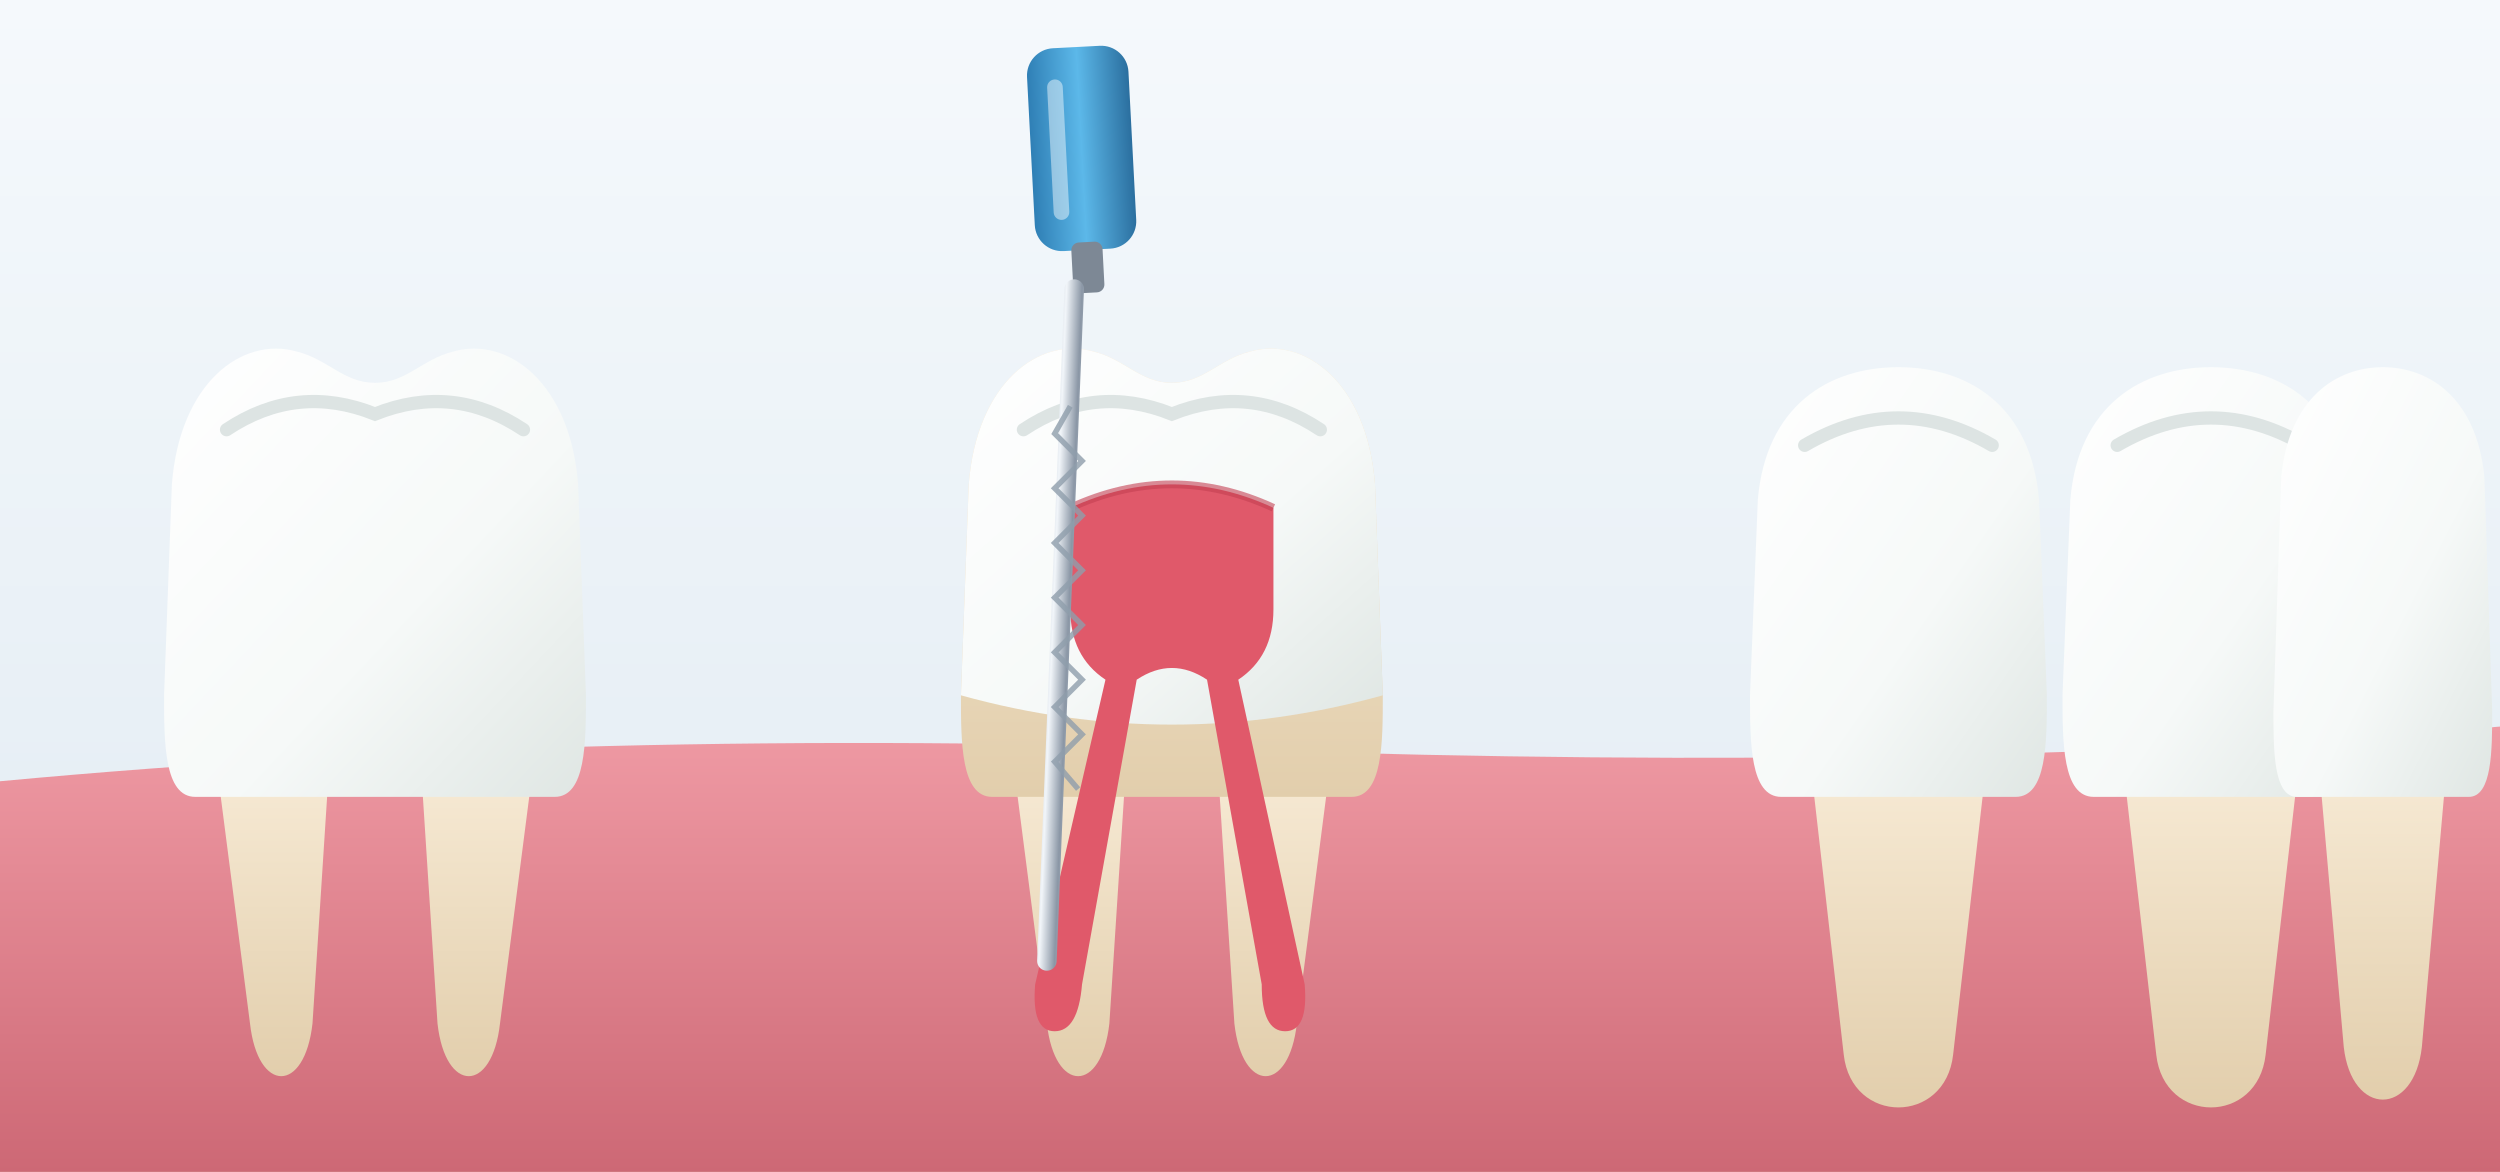
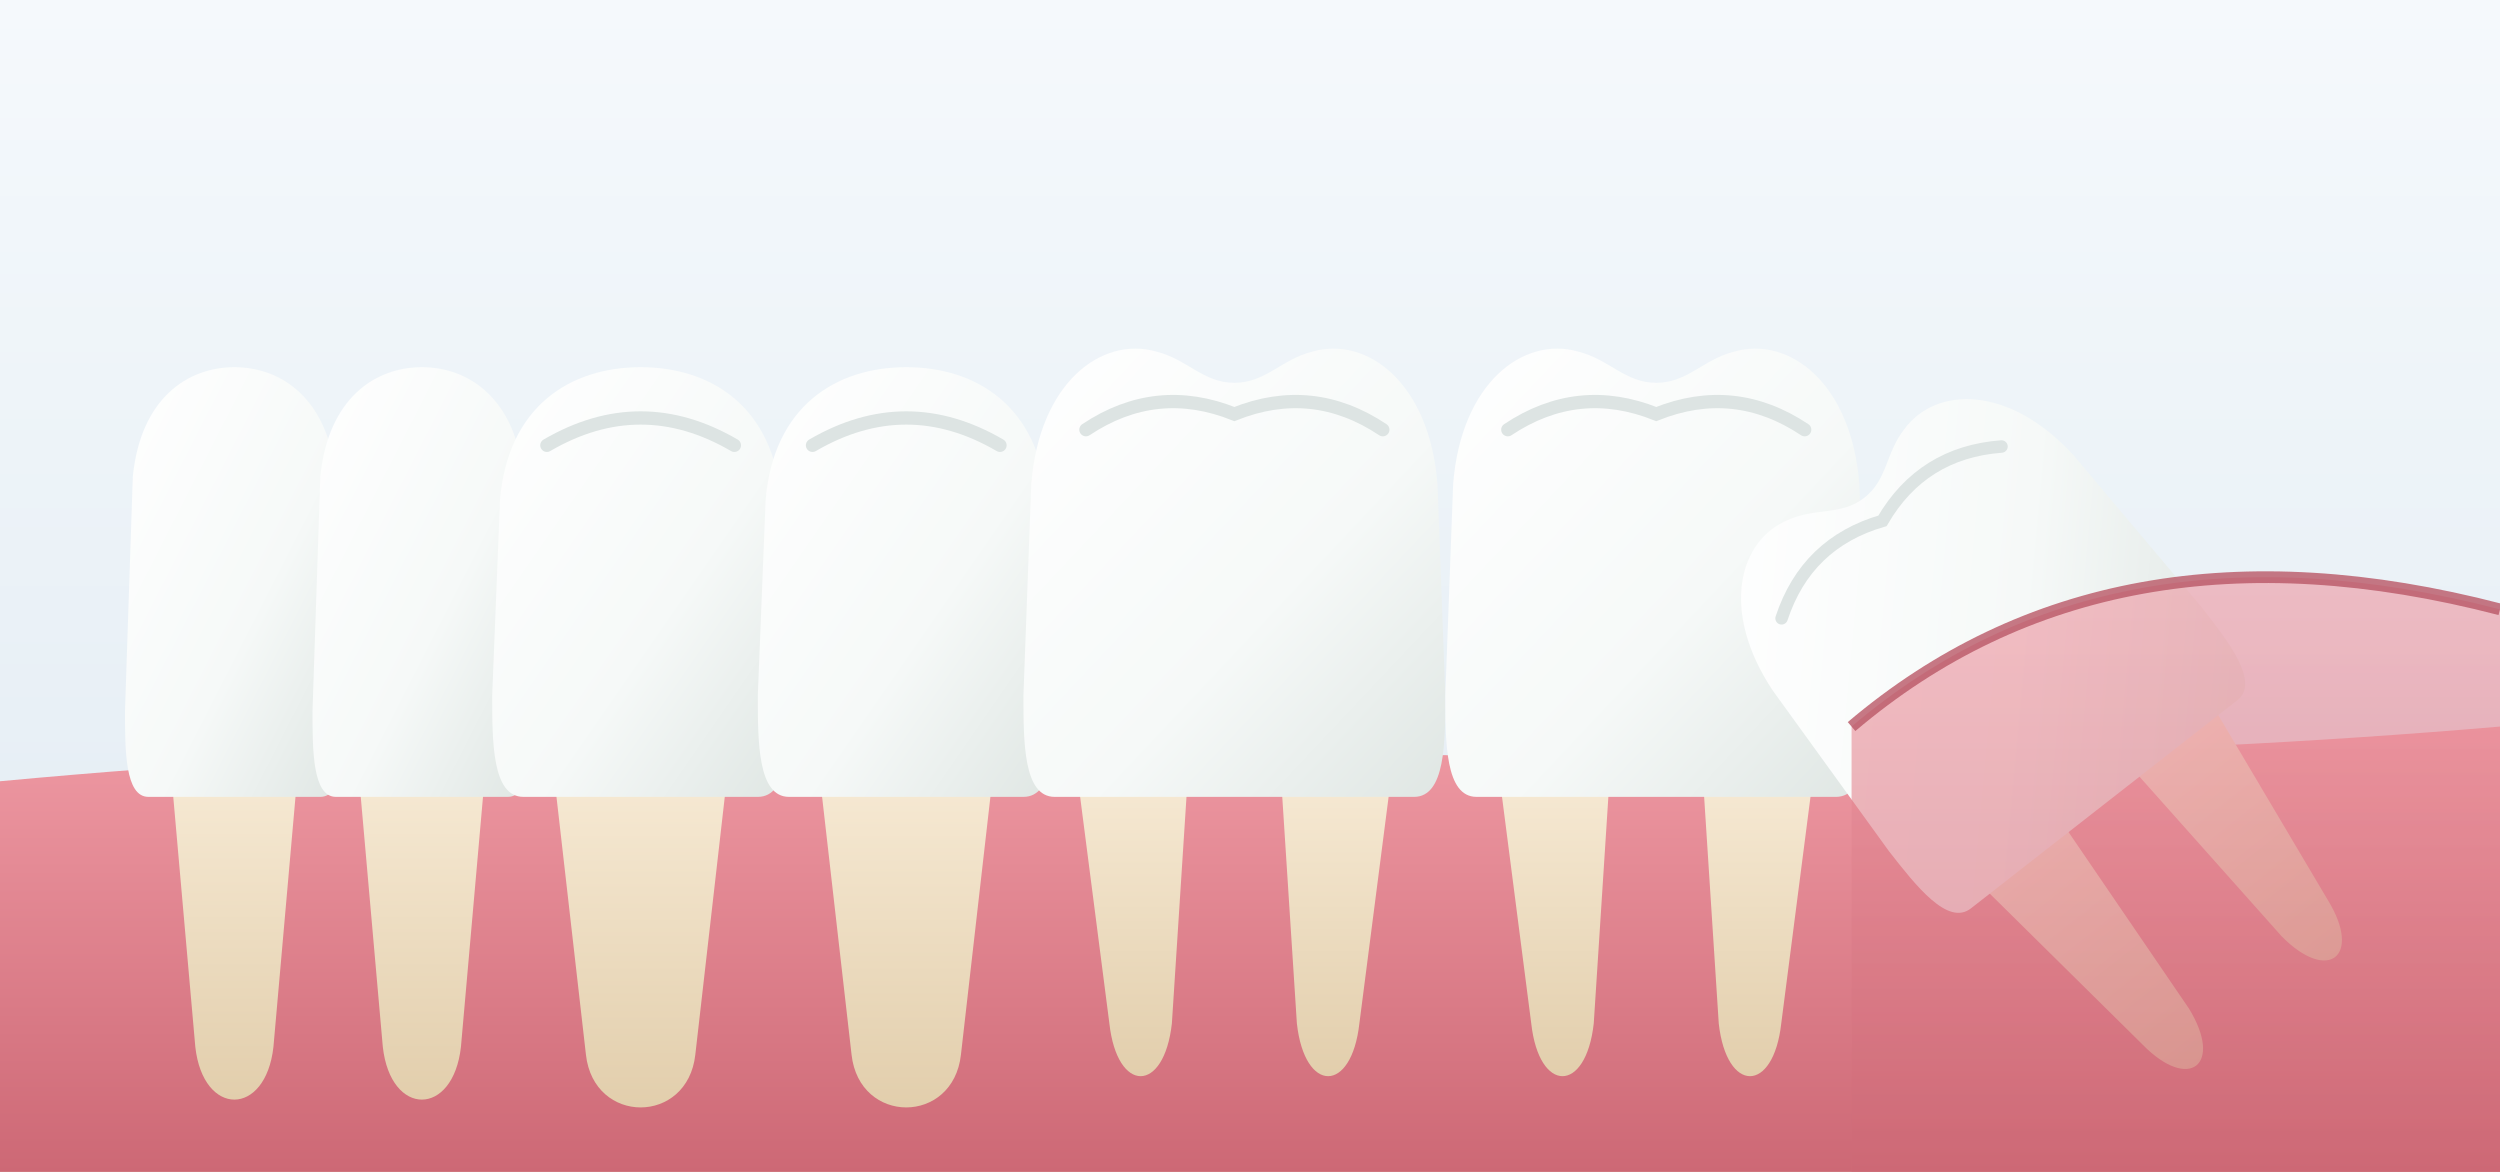
- <svg xmlns="http://www.w3.org/2000/svg" viewBox="0 0 640 300" width="640" height="300" role="img" aria-label="Cross-section of a molar during root canal treatment: the infected pulp is removed from the canals and the tooth is sealed">
+ <svg xmlns="http://www.w3.org/2000/svg" viewBox="0 0 640 300" width="640" height="300" role="img" aria-label="An impacted wisdom tooth, tilted against the tooth in front with part of the crown still under the gum">
  <defs>
    <linearGradient id="bg" x1="0" y1="0" x2="0" y2="1">
      <stop offset="0" stop-color="#f5f9fc" />
      <stop offset="1" stop-color="#e0eaf2" />
    </linearGradient>
    <linearGradient id="gum" x1="0" y1="0" x2="0" y2="1">
      <stop offset="0" stop-color="#ef9aa4" />
      <stop offset="1" stop-color="#cd6875" />
    </linearGradient>
    <linearGradient id="bone" x1="0" y1="0" x2="0" y2="1">
      <stop offset="0" stop-color="#f7e9d9" />
      <stop offset="1" stop-color="#e5d0b6" />
    </linearGradient>
    <linearGradient id="ena" x1="0" y1="0" x2="1" y2="1">
      <stop offset="0" stop-color="#ffffff" />
      <stop offset=".58" stop-color="#f6f9f8" />
      <stop offset="1" stop-color="#dfe6e3" />
    </linearGradient>
    <linearGradient id="dent" x1="0" y1="0" x2="0" y2="1">
      <stop offset="0" stop-color="#f6e9d3" />
      <stop offset="1" stop-color="#e2ceac" />
    </linearGradient>
    <linearGradient id="steel" x1="0" y1="0" x2="1" y2="1">
      <stop offset="0" stop-color="#a7b2c0" />
      <stop offset=".36" stop-color="#f1f5f9" />
      <stop offset=".64" stop-color="#8b97a6" />
      <stop offset="1" stop-color="#c2cbd6" />
    </linearGradient>
    <linearGradient id="tita" x1="0" y1="0" x2="1" y2="0">
      <stop offset="0" stop-color="#8b98a6" />
      <stop offset=".4" stop-color="#dbe3ea" />
      <stop offset="1" stop-color="#7d8a99" />
    </linearGradient>
    <linearGradient id="sky" x1="0" y1="0" x2="1" y2="0">
      <stop offset="0" stop-color="#2f7fb5" />
      <stop offset=".5" stop-color="#5cb8e9" />
      <stop offset="1" stop-color="#2b6f9f" />
    </linearGradient>
    <linearGradient id="cera" x1="0" y1="0" x2="0" y2="1">
      <stop offset="0" stop-color="#ffffff" />
      <stop offset="1" stop-color="#e6efe9" />
    </linearGradient>
    <linearGradient id="acr" x1="0" y1="0" x2="0" y2="1">
      <stop offset="0" stop-color="#f2a3ad" />
      <stop offset="1" stop-color="#d9848f" />
    </linearGradient>
    <linearGradient id="alg" x1="0" y1="0" x2="0" y2="1">
      <stop offset="0" stop-color="#bfe6fb" />
      <stop offset="1" stop-color="#8ccdf0" />
    </linearGradient>
  </defs>
  <rect width="640" height="300" fill="url(#bg)" />
  <path d="M0 214 Q 160 202 320 208 Q 480 214 640 200 L640 300 L0 300 Z" fill="url(#bone)" />
  <path d="M0 200 Q 150 186 320 192 Q 500 198 640 186 L640 300 L0 300 Z" fill="url(#gum)" />
-   <g transform="translate(96 196)">
+   <g transform="translate(60 196)">
+     <path d="M-16 4 L-10 72 C-8 90 8 90 10 72 L16 4 Z" fill="url(#dent)" />
+     <path d="M-22 8 C-28 8 -28 -4 -28 -14 L-26 -74 C-24 -94 -12 -102 0 -102 C12 -102 24 -94 26 -74 L28 -14 C28 -4 28 8 22 8 Z" fill="url(#ena)" />
+   </g>
+   <g transform="translate(108 196)">
+     <path d="M-16 4 L-10 72 C-8 90 8 90 10 72 L16 4 Z" fill="url(#dent)" />
+     <path d="M-22 8 C-28 8 -28 -4 -28 -14 L-26 -74 C-24 -94 -12 -102 0 -102 C12 -102 24 -94 26 -74 L28 -14 C28 -4 28 8 22 8 Z" fill="url(#ena)" />
+   </g>
+   <g transform="translate(164 196)">
+     <path d="M-22 4 L-14 74 C-12 92 12 92 14 74 L22 4 Z" fill="url(#dent)" />
+     <path d="M-30 8 C-38 8 -38 -6 -38 -18 L-36 -68 C-34 -92 -18 -102 0 -102 C18 -102 34 -92 36 -68 L38 -18 C38 -6 38 8 30 8 Z" fill="url(#ena)" />
+     <path d="M-24 -82 Q0 -96 24 -82" fill="none" stroke="#dde4e3" stroke-width="3.4" stroke-linecap="round" />
+   </g>
+   <g transform="translate(232 196)">
+     <path d="M-22 4 L-14 74 C-12 92 12 92 14 74 L22 4 Z" fill="url(#dent)" />
+     <path d="M-30 8 C-38 8 -38 -6 -38 -18 L-36 -68 C-34 -92 -18 -102 0 -102 C18 -102 34 -92 36 -68 L38 -18 C38 -6 38 8 30 8 Z" fill="url(#ena)" />
+     <path d="M-24 -82 Q0 -96 24 -82" fill="none" stroke="#dde4e3" stroke-width="3.4" stroke-linecap="round" />
+   </g>
+   <g transform="translate(316 196)">
    <path d="M-40 4 L-32 66 C-30 84 -18 84 -16 66 L-12 4 Z" fill="url(#dent)" />
    <path d="M40 4 L32 66 C30 84 18 84 16 66 L12 4 Z" fill="url(#dent)" />
    <path d="M-46 8 C-54 8 -54 -6 -54 -18 L-52 -72 C-50 -98 -34 -110 -20 -106 C-12 -104 -8 -98 0 -98 C8 -98 12 -104 20 -106 C34 -110 50 -98 52 -72 L54 -18 C54 -6 54 8 46 8 Z" fill="url(#ena)" />
    <path d="M-38 -86 Q-20 -98 0 -90 Q20 -98 38 -86" fill="none" stroke="#dde4e3" stroke-width="3.4" stroke-linecap="round" />
  </g>
-   <g transform="translate(486 196)">
-     <path d="M-22 4 L-14 74 C-12 92 12 92 14 74 L22 4 Z" fill="url(#dent)" />
-     <path d="M-30 8 C-38 8 -38 -6 -38 -18 L-36 -68 C-34 -92 -18 -102 0 -102 C18 -102 34 -92 36 -68 L38 -18 C38 -6 38 8 30 8 Z" fill="url(#ena)" />
-     <path d="M-24 -82 Q0 -96 24 -82" fill="none" stroke="#dde4e3" stroke-width="3.4" stroke-linecap="round" />
-   </g>
-   <g transform="translate(566 196)">
-     <path d="M-22 4 L-14 74 C-12 92 12 92 14 74 L22 4 Z" fill="url(#dent)" />
-     <path d="M-30 8 C-38 8 -38 -6 -38 -18 L-36 -68 C-34 -92 -18 -102 0 -102 C18 -102 34 -92 36 -68 L38 -18 C38 -6 38 8 30 8 Z" fill="url(#ena)" />
-     <path d="M-24 -82 Q0 -96 24 -82" fill="none" stroke="#dde4e3" stroke-width="3.4" stroke-linecap="round" />
-   </g>
-   <g transform="translate(610 196)">
-     <path d="M-16 4 L-10 72 C-8 90 8 90 10 72 L16 4 Z" fill="url(#dent)" />
-     <path d="M-22 8 C-28 8 -28 -4 -28 -14 L-26 -74 C-24 -94 -12 -102 0 -102 C12 -102 24 -94 26 -74 L28 -14 C28 -4 28 8 22 8 Z" fill="url(#ena)" />
-   </g>
-   <g transform="translate(300 196)">
+   <g transform="translate(424 196)">
    <path d="M-40 4 L-32 66 C-30 84 -18 84 -16 66 L-12 4 Z" fill="url(#dent)" />
    <path d="M40 4 L32 66 C30 84 18 84 16 66 L12 4 Z" fill="url(#dent)" />
-     <path d="M-46 8 C-54 8 -54 -6 -54 -18 L-52 -72 C-50 -98 -34 -110 -20 -106 C-12 -104 -8 -98 0 -98 C8 -98 12 -104 20 -106 C34 -110 50 -98 52 -72 L54 -18 C54 -6 54 8 46 8 Z" fill="url(#dent)" />
-     <path d="M-54 -18 L-52 -72 C-50 -98 -34 -110 -20 -106 C-12 -104 -8 -98 0 -98 C8 -98 12 -104 20 -106 C34 -110 50 -98 52 -72 L54 -18 C18 -8 -18 -8 -54 -18 Z" fill="url(#ena)" />
-     <path d="M-26 -66 Q0 -78 26 -66 L26 -40 Q26 -28 17 -22 L34 56 Q35 68 29 68 Q23 68 23 56 L9 -22 Q0 -28 -9 -22 L-23 56 Q-24 68 -30 68 Q-36 68 -35 56 L-17 -22 Q-26 -28 -26 -40 Z" fill="#e0596a" />
-     <path d="M-26 -66 Q0 -78 26 -66" fill="none" stroke="#c33f52" stroke-width="2" opacity=".6" />
+     <path d="M-46 8 C-54 8 -54 -6 -54 -18 L-52 -72 C-50 -98 -34 -110 -20 -106 C-12 -104 -8 -98 0 -98 C8 -98 12 -104 20 -106 C34 -110 50 -98 52 -72 L54 -18 C54 -6 54 8 46 8 Z" fill="url(#ena)" />
    <path d="M-38 -86 Q-20 -98 0 -90 Q20 -98 38 -86" fill="none" stroke="#dde4e3" stroke-width="3.4" stroke-linecap="round" />
  </g>
-   <g>
-     <g transform="rotate(-3 277 40)">
-       <rect x="264" y="12" width="26" height="52" rx="7" fill="url(#sky)" />
-       <rect x="269" y="20" width="4" height="36" rx="2" fill="#fff" opacity=".45" />
-       <rect x="273" y="62" width="8" height="13" rx="2" fill="#7d8895" />
-     </g>
-     <path d="M275 74 L268 246" stroke="url(#steel)" stroke-width="5" stroke-linecap="round" />
-     <path d="M274 104 l-4 7 7 7 -7 7 7 7 -7 7 7 7 -7 7 7 7 -7 7 7 7 -7 7 7 7 -7 7 6 7" fill="none" stroke="#8f9dab" stroke-width="1.4" opacity=".8" />
+   <g transform="translate(534 200) scale(0.94) rotate(-38)">
+     <path d="M-40 4 L-32 66 C-30 84 -18 84 -16 66 L-12 4 Z" fill="url(#dent)" />
+     <path d="M40 4 L32 66 C30 84 18 84 16 66 L12 4 Z" fill="url(#dent)" />
+     <path d="M-46 8 C-54 8 -54 -6 -54 -18 L-52 -72 C-50 -98 -34 -110 -20 -106 C-12 -104 -8 -98 0 -98 C8 -98 12 -104 20 -106 C34 -110 50 -98 52 -72 L54 -18 C54 -6 54 8 46 8 Z" fill="url(#ena)" />
+     <path d="M-38 -86 Q-20 -98 0 -90 Q20 -98 38 -86" fill="none" stroke="#dde4e3" stroke-width="3.4" stroke-linecap="round" />
  </g>
+   <path d="M474 186 Q 540 130 640 156 L640 300 L474 300 Z" fill="url(#gum)" opacity=".62" />
+   <path d="M474 186 Q 540 130 640 156" fill="none" stroke="#b95766" stroke-width="3" opacity=".8" />
</svg>
